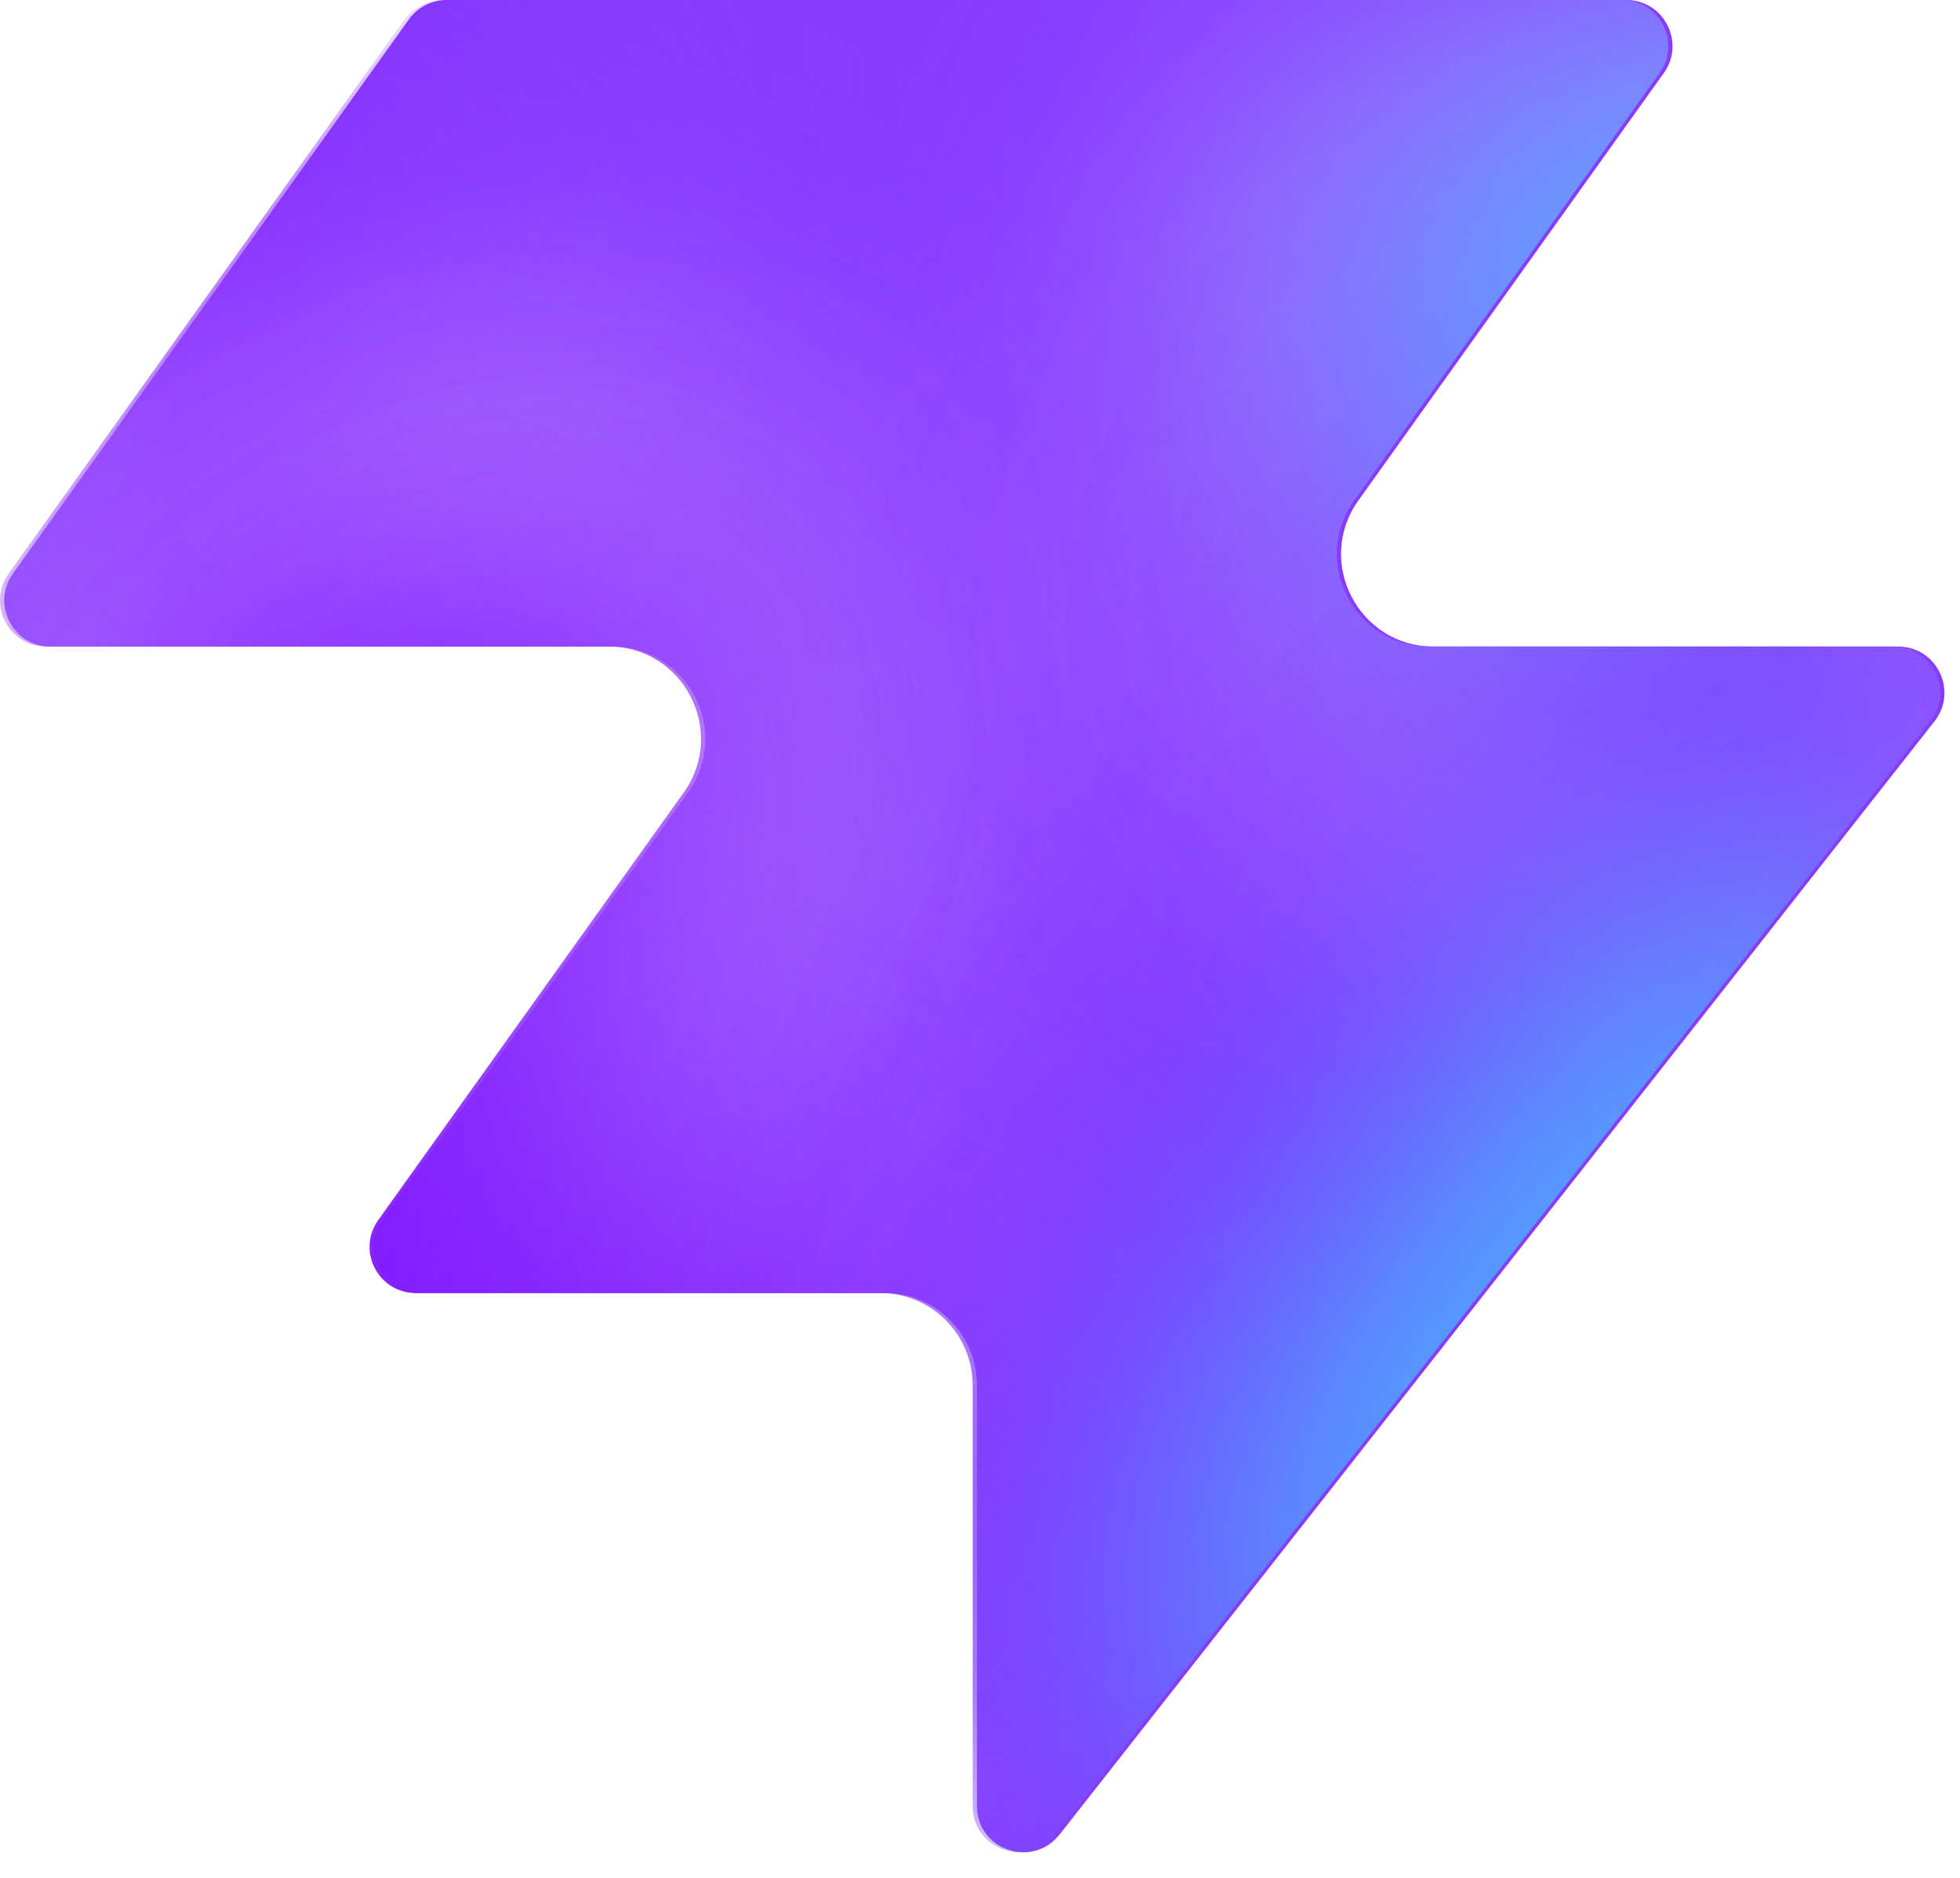
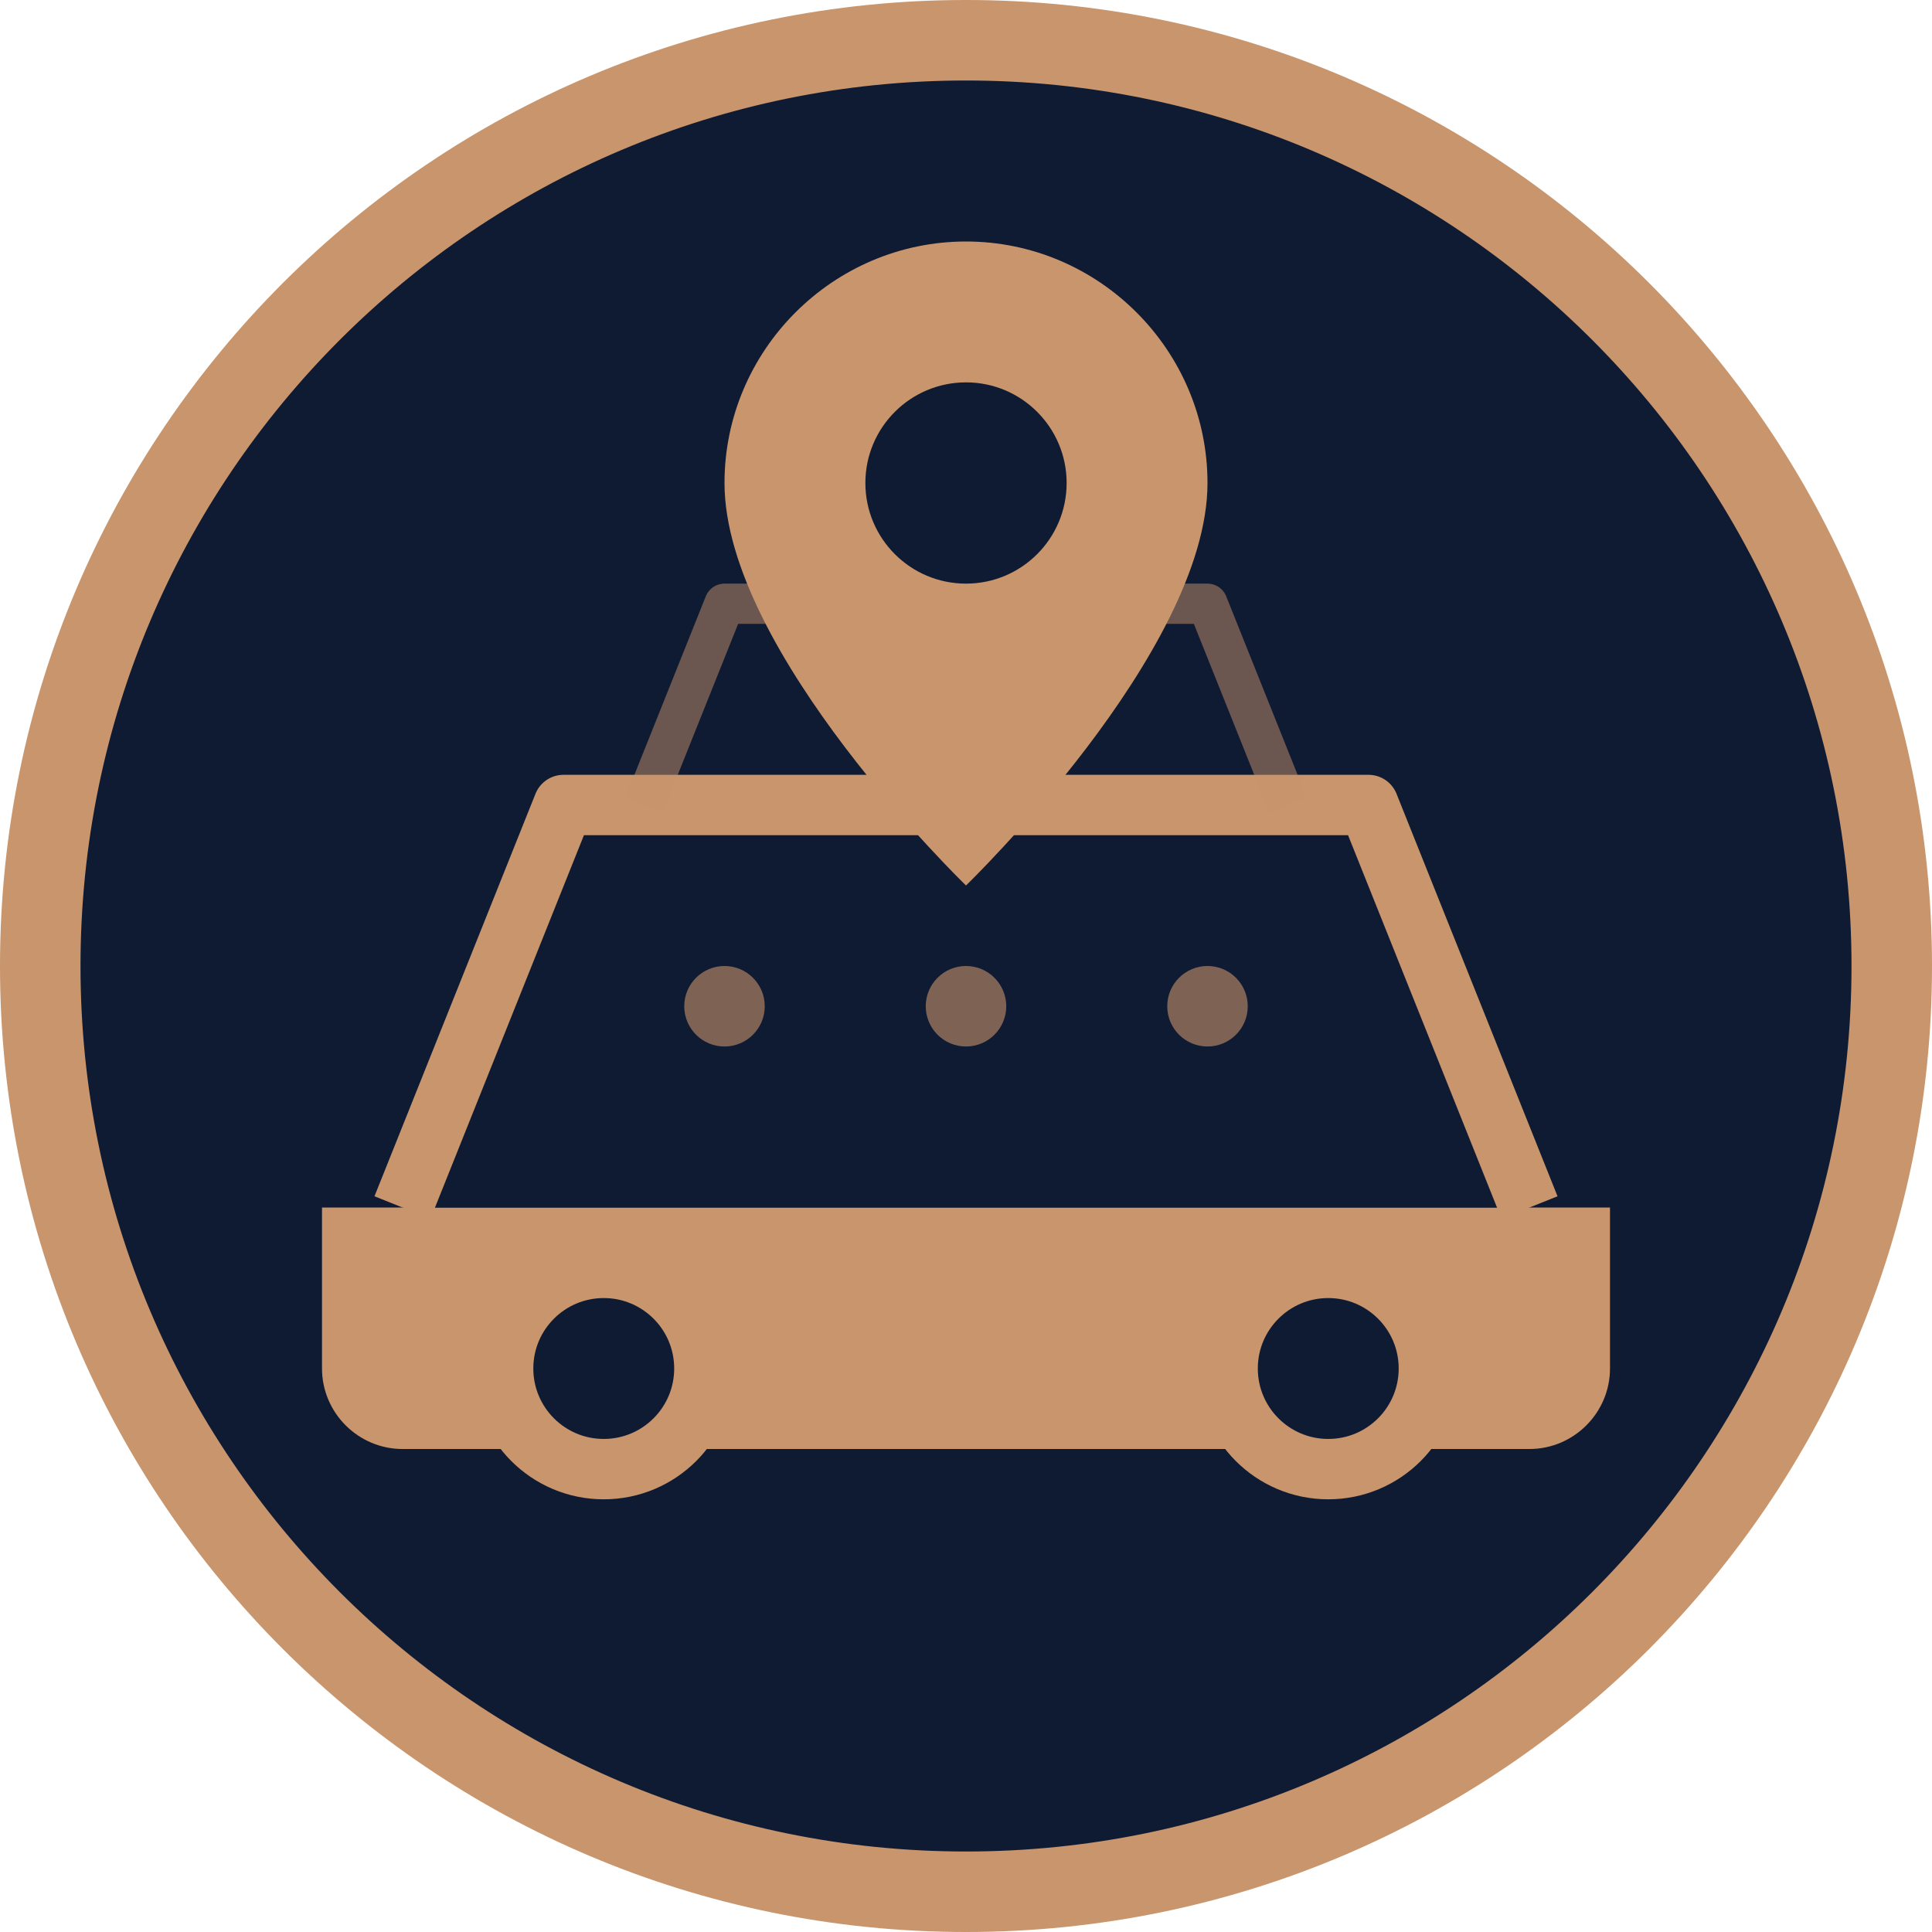
- <svg xmlns="http://www.w3.org/2000/svg" width="48" height="46" fill="none" viewBox="0 0 48 46">
-   <path fill="#863bff" d="M25.946 44.938c-.664.845-2.021.375-2.021-.698V33.937a2.26 2.26 0 0 0-2.262-2.262H10.287c-.92 0-1.456-1.04-.92-1.788l7.48-10.471c1.07-1.497 0-3.578-1.842-3.578H1.237c-.92 0-1.456-1.04-.92-1.788L10.013.474c.214-.297.556-.474.92-.474h28.894c.92 0 1.456 1.04.92 1.788l-7.48 10.471c-1.07 1.498 0 3.579 1.842 3.579h11.377c.943 0 1.473 1.088.89 1.83L25.947 44.94z" style="fill:#863bff;fill:color(display-p3 .525 .23 1);fill-opacity:1" />
-   <mask id="a" width="48" height="46" x="0" y="0" maskUnits="userSpaceOnUse" style="mask-type:alpha">
-     <path fill="#000" d="M25.842 44.938c-.664.844-2.021.375-2.021-.698V33.937a2.26 2.26 0 0 0-2.262-2.262H10.183c-.92 0-1.456-1.04-.92-1.788l7.48-10.471c1.07-1.498 0-3.579-1.842-3.579H1.133c-.92 0-1.456-1.04-.92-1.787L9.91.473c.214-.297.556-.474.92-.474h28.894c.92 0 1.456 1.04.92 1.788l-7.48 10.471c-1.07 1.498 0 3.578 1.842 3.578h11.377c.943 0 1.473 1.088.89 1.832L25.843 44.94z" style="fill:#000;fill-opacity:1" />
-   </mask>
-   <g mask="url(#a)">
-     <g filter="url(#b)">
-       <ellipse cx="5.508" cy="14.704" fill="#ede6ff" rx="5.508" ry="14.704" style="fill:#ede6ff;fill:color(display-p3 .927 .903 1);fill-opacity:1" transform="matrix(.00324 1 1 -.00324 -4.47 31.516)" />
-     </g>
-     <g filter="url(#c)">
-       <ellipse cx="10.399" cy="29.851" fill="#ede6ff" rx="10.399" ry="29.851" style="fill:#ede6ff;fill:color(display-p3 .927 .903 1);fill-opacity:1" transform="matrix(.00324 1 1 -.00324 -39.328 7.883)" />
-     </g>
-     <g filter="url(#d)">
-       <ellipse cx="5.508" cy="30.487" fill="#7e14ff" rx="5.508" ry="30.487" style="fill:#7e14ff;fill:color(display-p3 .492 .077 1);fill-opacity:1" transform="rotate(89.814 -25.913 -14.639)scale(1 -1)" />
-     </g>
-     <g filter="url(#e)">
-       <ellipse cx="5.508" cy="30.599" fill="#7e14ff" rx="5.508" ry="30.599" style="fill:#7e14ff;fill:color(display-p3 .492 .077 1);fill-opacity:1" transform="rotate(89.814 -32.644 -3.334)scale(1 -1)" />
-     </g>
-     <g filter="url(#f)">
-       <ellipse cx="5.508" cy="30.599" fill="#7e14ff" rx="5.508" ry="30.599" style="fill:#7e14ff;fill:color(display-p3 .492 .077 1);fill-opacity:1" transform="matrix(.00324 1 1 -.00324 -34.34 30.47)" />
-     </g>
-     <g filter="url(#g)">
-       <ellipse cx="14.072" cy="22.078" fill="#ede6ff" rx="14.072" ry="22.078" style="fill:#ede6ff;fill:color(display-p3 .927 .903 1);fill-opacity:1" transform="rotate(93.35 24.506 48.493)scale(-1 1)" />
-     </g>
-     <g filter="url(#h)">
-       <ellipse cx="3.47" cy="21.501" fill="#7e14ff" rx="3.47" ry="21.501" style="fill:#7e14ff;fill:color(display-p3 .492 .077 1);fill-opacity:1" transform="rotate(89.009 28.708 47.59)scale(-1 1)" />
-     </g>
-     <g filter="url(#i)">
-       <ellipse cx="3.47" cy="21.501" fill="#7e14ff" rx="3.47" ry="21.501" style="fill:#7e14ff;fill:color(display-p3 .492 .077 1);fill-opacity:1" transform="rotate(89.009 28.708 47.59)scale(-1 1)" />
-     </g>
-     <g filter="url(#j)">
-       <ellipse cx=".387" cy="8.972" fill="#7e14ff" rx="4.407" ry="29.108" style="fill:#7e14ff;fill:color(display-p3 .492 .077 1);fill-opacity:1" transform="rotate(39.51 .387 8.972)" />
-     </g>
-     <g filter="url(#k)">
-       <ellipse cx="47.523" cy="-6.092" fill="#7e14ff" rx="4.407" ry="29.108" style="fill:#7e14ff;fill:color(display-p3 .492 .077 1);fill-opacity:1" transform="rotate(37.892 47.523 -6.092)" />
-     </g>
-     <g filter="url(#l)">
-       <ellipse cx="41.412" cy="6.333" fill="#47bfff" rx="5.971" ry="9.665" style="fill:#47bfff;fill:color(display-p3 .28 .748 1);fill-opacity:1" transform="rotate(37.892 41.412 6.333)" />
-     </g>
-     <g filter="url(#m)">
-       <ellipse cx="-1.879" cy="38.332" fill="#7e14ff" rx="4.407" ry="29.108" style="fill:#7e14ff;fill:color(display-p3 .492 .077 1);fill-opacity:1" transform="rotate(37.892 -1.88 38.332)" />
-     </g>
-     <g filter="url(#n)">
-       <ellipse cx="-1.879" cy="38.332" fill="#7e14ff" rx="4.407" ry="29.108" style="fill:#7e14ff;fill:color(display-p3 .492 .077 1);fill-opacity:1" transform="rotate(37.892 -1.88 38.332)" />
-     </g>
-     <g filter="url(#o)">
-       <ellipse cx="35.651" cy="29.907" fill="#7e14ff" rx="4.407" ry="29.108" style="fill:#7e14ff;fill:color(display-p3 .492 .077 1);fill-opacity:1" transform="rotate(37.892 35.651 29.907)" />
-     </g>
-     <g filter="url(#p)">
-       <ellipse cx="38.418" cy="32.4" fill="#47bfff" rx="5.971" ry="15.297" style="fill:#47bfff;fill:color(display-p3 .28 .748 1);fill-opacity:1" transform="rotate(37.892 38.418 32.4)" />
-     </g>
-   </g>
-   <defs>
-     <filter id="b" width="60.045" height="41.654" x="-19.77" y="16.149" color-interpolation-filters="sRGB" filterUnits="userSpaceOnUse">
-       <feFlood flood-opacity="0" result="BackgroundImageFix" />
-       <feBlend in="SourceGraphic" in2="BackgroundImageFix" result="shape" />
-       <feGaussianBlur result="effect1_foregroundBlur_2002_17158" stdDeviation="7.659" />
-     </filter>
-     <filter id="c" width="90.34" height="51.437" x="-54.613" y="-7.533" color-interpolation-filters="sRGB" filterUnits="userSpaceOnUse">
-       <feFlood flood-opacity="0" result="BackgroundImageFix" />
-       <feBlend in="SourceGraphic" in2="BackgroundImageFix" result="shape" />
-       <feGaussianBlur result="effect1_foregroundBlur_2002_17158" stdDeviation="7.659" />
-     </filter>
-     <filter id="d" width="79.355" height="29.4" x="-49.64" y="2.03" color-interpolation-filters="sRGB" filterUnits="userSpaceOnUse">
-       <feFlood flood-opacity="0" result="BackgroundImageFix" />
-       <feBlend in="SourceGraphic" in2="BackgroundImageFix" result="shape" />
-       <feGaussianBlur result="effect1_foregroundBlur_2002_17158" stdDeviation="4.596" />
-     </filter>
-     <filter id="e" width="79.579" height="29.4" x="-45.045" y="20.029" color-interpolation-filters="sRGB" filterUnits="userSpaceOnUse">
-       <feFlood flood-opacity="0" result="BackgroundImageFix" />
-       <feBlend in="SourceGraphic" in2="BackgroundImageFix" result="shape" />
-       <feGaussianBlur result="effect1_foregroundBlur_2002_17158" stdDeviation="4.596" />
-     </filter>
-     <filter id="f" width="79.579" height="29.4" x="-43.513" y="21.178" color-interpolation-filters="sRGB" filterUnits="userSpaceOnUse">
-       <feFlood flood-opacity="0" result="BackgroundImageFix" />
-       <feBlend in="SourceGraphic" in2="BackgroundImageFix" result="shape" />
-       <feGaussianBlur result="effect1_foregroundBlur_2002_17158" stdDeviation="4.596" />
-     </filter>
-     <filter id="g" width="74.749" height="58.852" x="15.756" y="-17.901" color-interpolation-filters="sRGB" filterUnits="userSpaceOnUse">
-       <feFlood flood-opacity="0" result="BackgroundImageFix" />
-       <feBlend in="SourceGraphic" in2="BackgroundImageFix" result="shape" />
-       <feGaussianBlur result="effect1_foregroundBlur_2002_17158" stdDeviation="7.659" />
-     </filter>
-     <filter id="h" width="61.377" height="25.362" x="23.548" y="2.284" color-interpolation-filters="sRGB" filterUnits="userSpaceOnUse">
-       <feFlood flood-opacity="0" result="BackgroundImageFix" />
-       <feBlend in="SourceGraphic" in2="BackgroundImageFix" result="shape" />
-       <feGaussianBlur result="effect1_foregroundBlur_2002_17158" stdDeviation="4.596" />
-     </filter>
-     <filter id="i" width="61.377" height="25.362" x="23.548" y="2.284" color-interpolation-filters="sRGB" filterUnits="userSpaceOnUse">
-       <feFlood flood-opacity="0" result="BackgroundImageFix" />
-       <feBlend in="SourceGraphic" in2="BackgroundImageFix" result="shape" />
-       <feGaussianBlur result="effect1_foregroundBlur_2002_17158" stdDeviation="4.596" />
-     </filter>
-     <filter id="j" width="56.045" height="63.649" x="-27.636" y="-22.853" color-interpolation-filters="sRGB" filterUnits="userSpaceOnUse">
-       <feFlood flood-opacity="0" result="BackgroundImageFix" />
-       <feBlend in="SourceGraphic" in2="BackgroundImageFix" result="shape" />
-       <feGaussianBlur result="effect1_foregroundBlur_2002_17158" stdDeviation="4.596" />
-     </filter>
-     <filter id="k" width="54.814" height="64.646" x="20.116" y="-38.415" color-interpolation-filters="sRGB" filterUnits="userSpaceOnUse">
-       <feFlood flood-opacity="0" result="BackgroundImageFix" />
-       <feBlend in="SourceGraphic" in2="BackgroundImageFix" result="shape" />
-       <feGaussianBlur result="effect1_foregroundBlur_2002_17158" stdDeviation="4.596" />
-     </filter>
-     <filter id="l" width="33.541" height="35.313" x="24.641" y="-11.323" color-interpolation-filters="sRGB" filterUnits="userSpaceOnUse">
-       <feFlood flood-opacity="0" result="BackgroundImageFix" />
-       <feBlend in="SourceGraphic" in2="BackgroundImageFix" result="shape" />
-       <feGaussianBlur result="effect1_foregroundBlur_2002_17158" stdDeviation="4.596" />
-     </filter>
-     <filter id="m" width="54.814" height="64.646" x="-29.286" y="6.009" color-interpolation-filters="sRGB" filterUnits="userSpaceOnUse">
-       <feFlood flood-opacity="0" result="BackgroundImageFix" />
-       <feBlend in="SourceGraphic" in2="BackgroundImageFix" result="shape" />
-       <feGaussianBlur result="effect1_foregroundBlur_2002_17158" stdDeviation="4.596" />
-     </filter>
-     <filter id="n" width="54.814" height="64.646" x="-29.286" y="6.009" color-interpolation-filters="sRGB" filterUnits="userSpaceOnUse">
-       <feFlood flood-opacity="0" result="BackgroundImageFix" />
-       <feBlend in="SourceGraphic" in2="BackgroundImageFix" result="shape" />
-       <feGaussianBlur result="effect1_foregroundBlur_2002_17158" stdDeviation="4.596" />
-     </filter>
-     <filter id="o" width="54.814" height="64.646" x="8.244" y="-2.416" color-interpolation-filters="sRGB" filterUnits="userSpaceOnUse">
-       <feFlood flood-opacity="0" result="BackgroundImageFix" />
-       <feBlend in="SourceGraphic" in2="BackgroundImageFix" result="shape" />
-       <feGaussianBlur result="effect1_foregroundBlur_2002_17158" stdDeviation="4.596" />
-     </filter>
-     <filter id="p" width="39.409" height="43.623" x="18.713" y="10.588" color-interpolation-filters="sRGB" filterUnits="userSpaceOnUse">
-       <feFlood flood-opacity="0" result="BackgroundImageFix" />
-       <feBlend in="SourceGraphic" in2="BackgroundImageFix" result="shape" />
-       <feGaussianBlur result="effect1_foregroundBlur_2002_17158" stdDeviation="4.596" />
-     </filter>
-   </defs>
+ <svg xmlns="http://www.w3.org/2000/svg" width="48" height="48" viewBox="0 0 48 48" fill="none">
+   <circle cx="24" cy="24" r="23" fill="#0F1A33" stroke="#C8956C" stroke-width="2" />
+   <path d="M8 30h32v4c0 1.1-.9 2-2 2H10c-1.1 0-2-.9-2-2v-4z" fill="#C8956C" />
+   <path d="M10 30l4-10h20l4 10" fill="#0F1A33" stroke="#C8956C" stroke-width="1.5" stroke-linejoin="round" />
+   <path d="M16 20l2-5h12l2 5" fill="none" stroke="rgba(200,149,108,0.5)" stroke-width="1" stroke-linejoin="round" />
+   <circle cx="15" cy="34" r="2.5" fill="#0F1A33" stroke="#C8956C" stroke-width="1.5" />
+   <circle cx="33" cy="34" r="2.5" fill="#0F1A33" stroke="#C8956C" stroke-width="1.5" />
+   <path d="M24 6c-3.3 0-6 2.7-6 6 0 4.2 6 10 6 10s6-5.8 6-10c0-3.3-2.7-6-6-6z" fill="#C8956C" />
+   <circle cx="24" cy="12" r="2.5" fill="#0F1A33" />
+   <circle cx="18" cy="25" r="1" fill="#C8956C" opacity="0.6" />
+   <circle cx="24" cy="25" r="1" fill="#C8956C" opacity="0.6" />
+   <circle cx="30" cy="25" r="1" fill="#C8956C" opacity="0.6" />
</svg>
